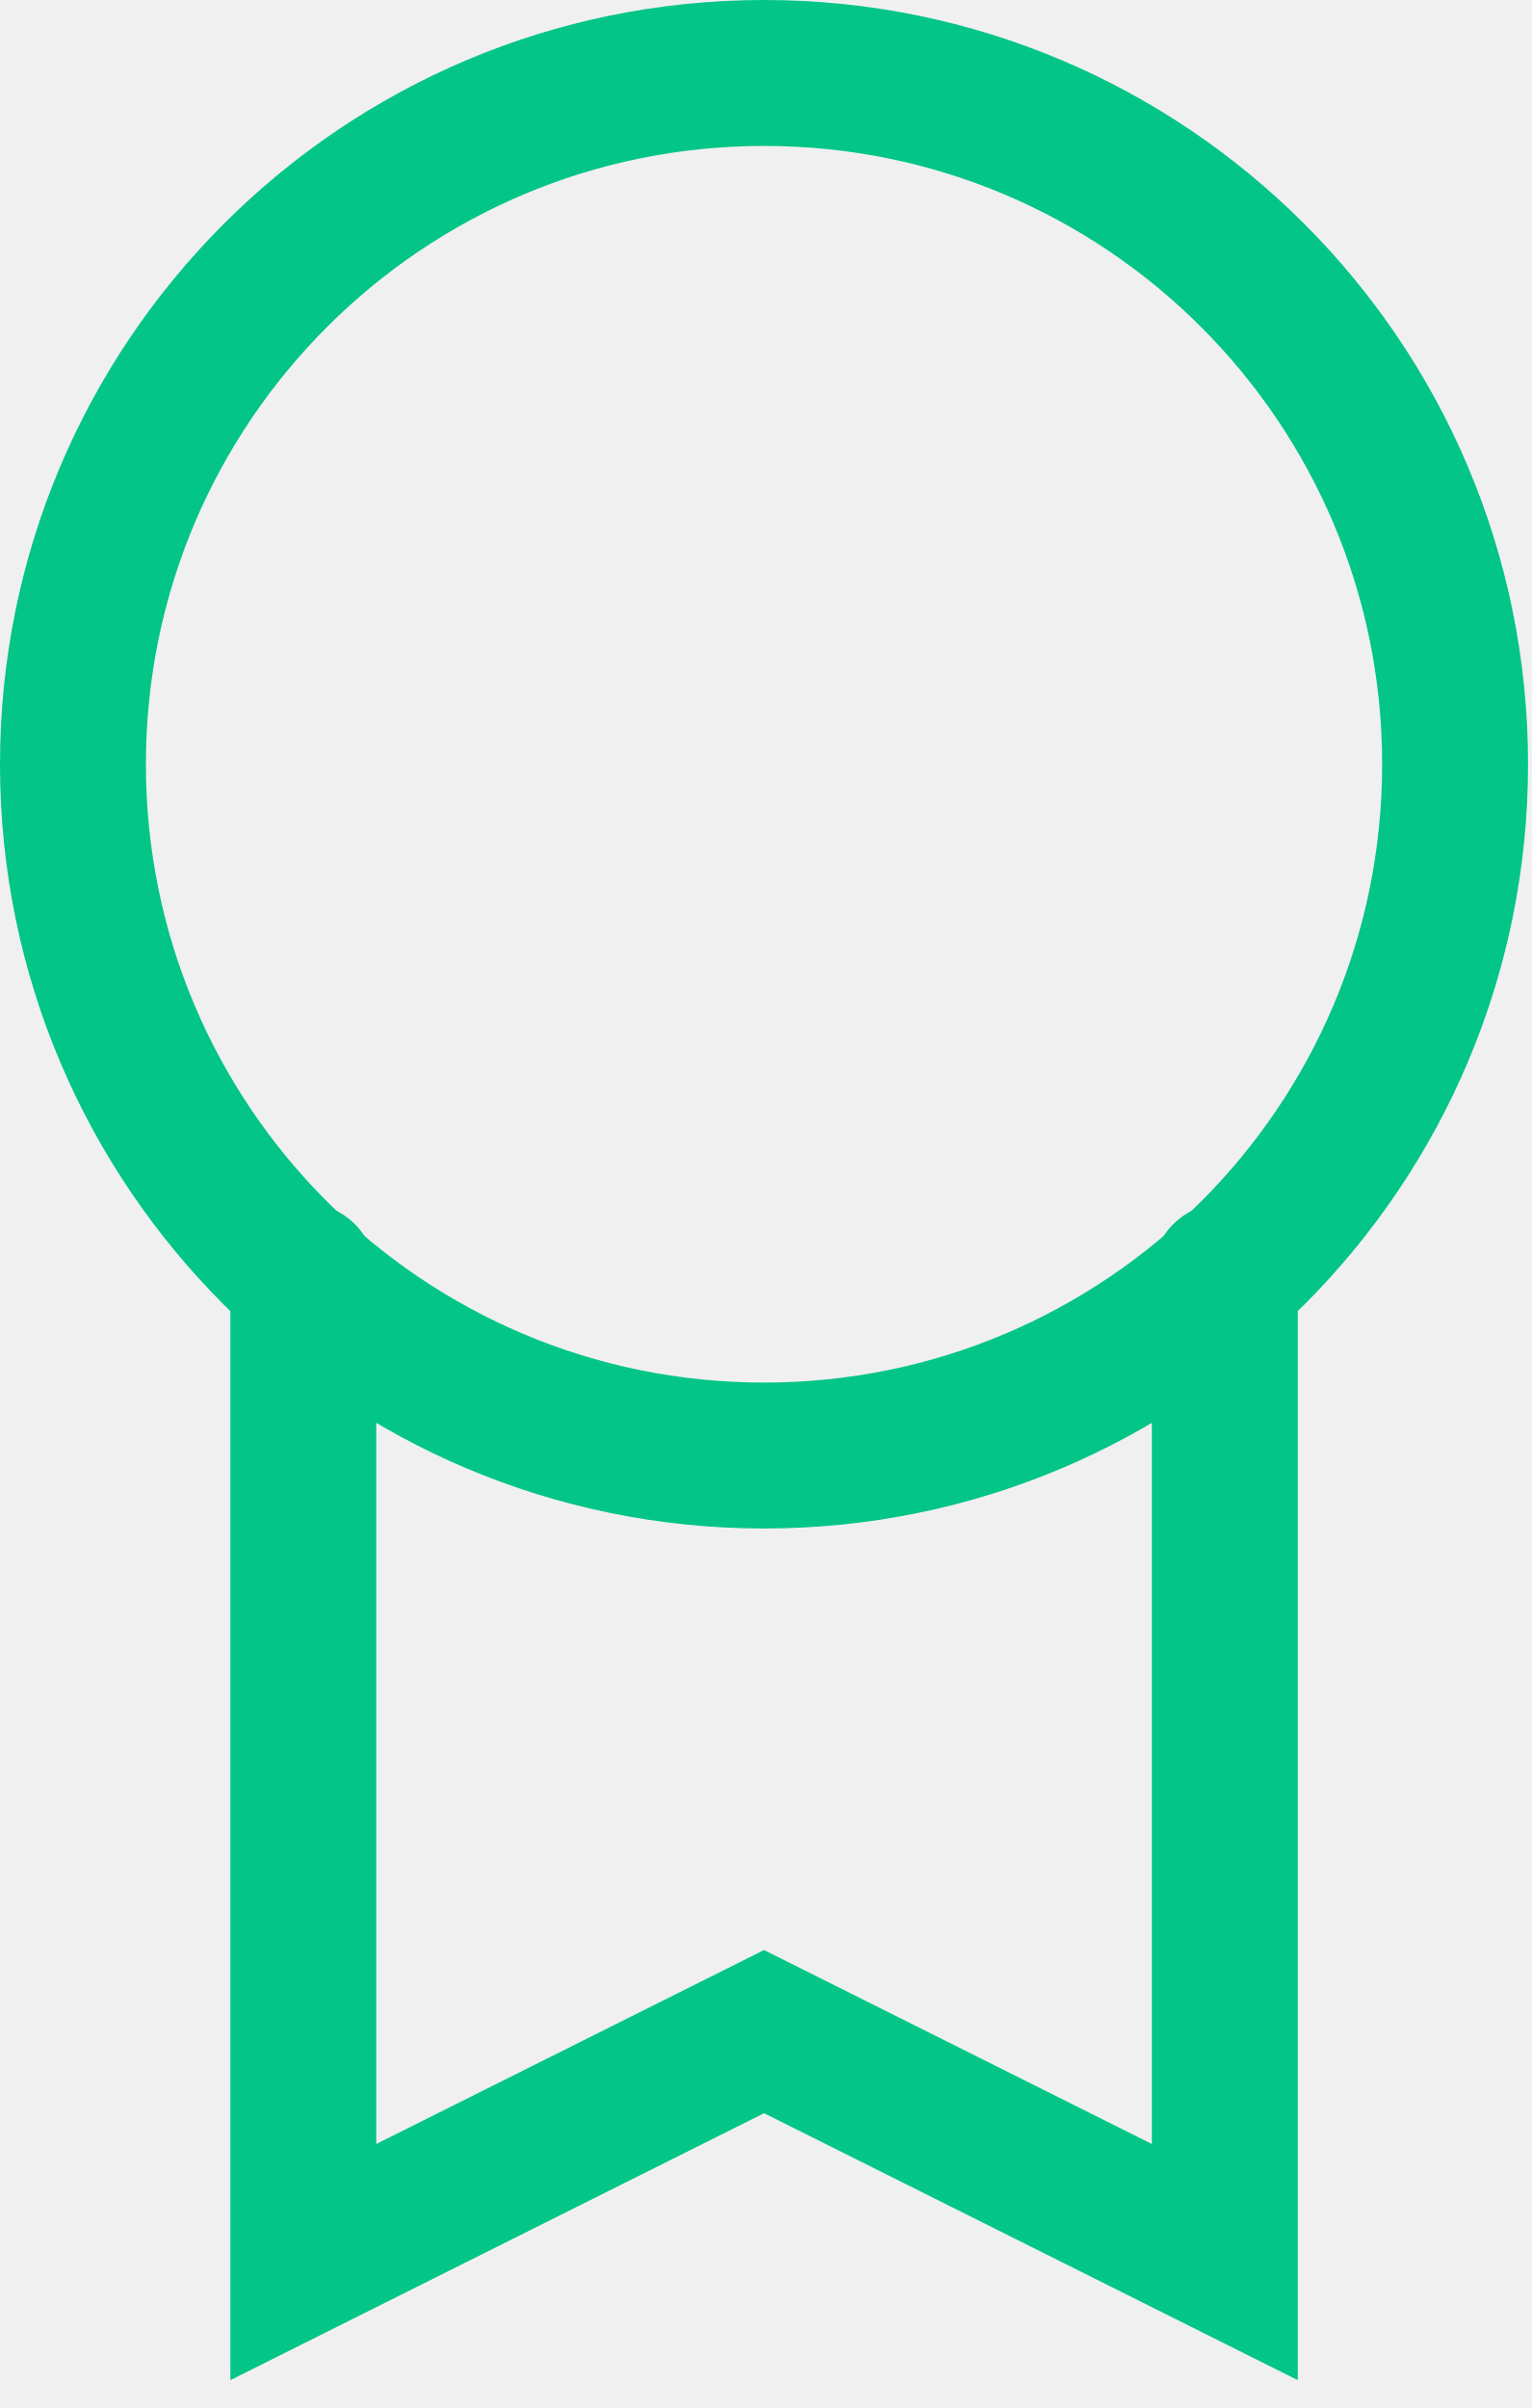
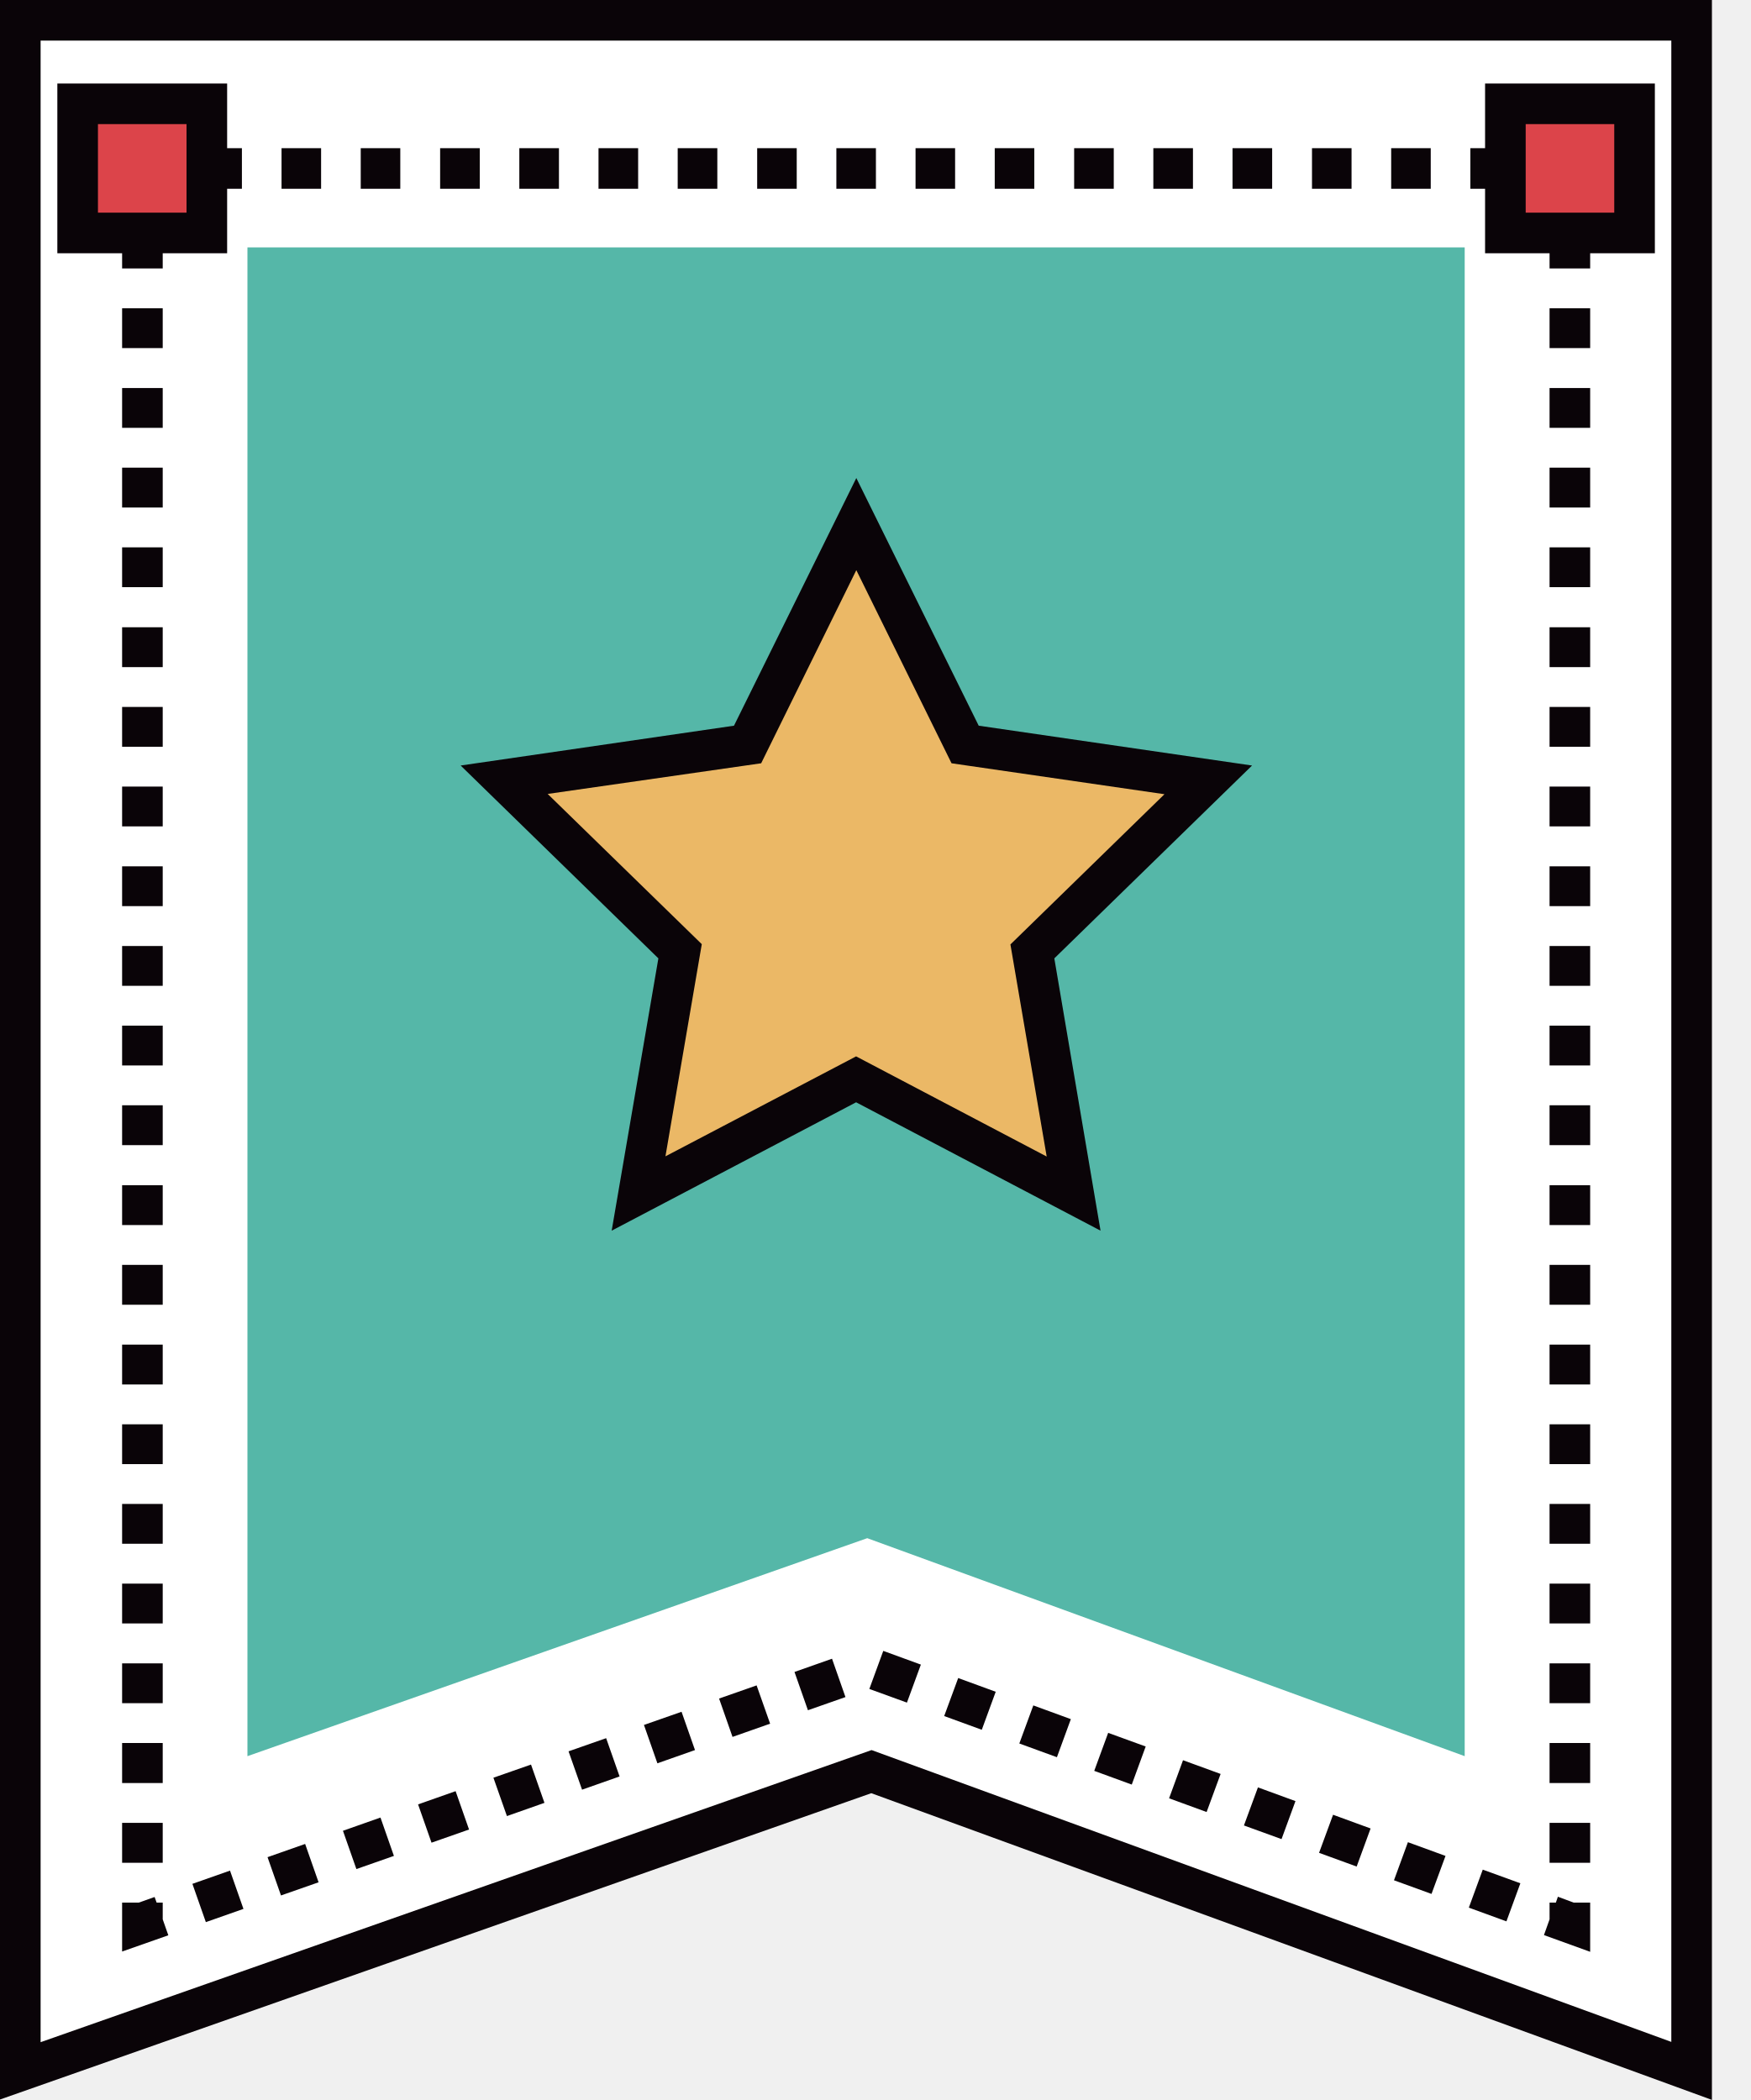
- <svg xmlns="http://www.w3.org/2000/svg" width="21" height="33" viewBox="0 0 21 33" fill="none">
-   <path d="M4.158 17.484V31L10.474 27.842L16.79 31V17.484" stroke="#03C587" stroke-width="2" stroke-linecap="round" />
-   <path d="M10.474 19.947C15.706 19.947 19.947 15.706 19.947 10.474C19.947 5.242 15.706 1 10.474 1C5.242 1 1 5.242 1 10.474C1 15.706 5.242 19.947 10.474 19.947Z" stroke="#03C587" stroke-width="2" stroke-linecap="round" />
+ <svg xmlns="http://www.w3.org/2000/svg" width="25" height="30" viewBox="0 0 25 30" fill="none">
+   <path d="M24.164 29.583L12.448 25.309L0.29 29.583V0.29H24.164V29.583Z" fill="white" />
+   <path d="M24.454 30L12.444 25.617L0 29.993V0H24.45V30H24.454ZM0.58 0.58V29.174L12.448 25.001L23.87 29.17V0.58H0.58Z" fill="#0A0408" />
+   <path d="M22.711 27.883L22.051 27.644L22.131 27.419V27.18H22.221L22.25 27.096L22.475 27.18H22.711V27.883ZM2.94 27.459L2.748 26.912L3.285 26.723L3.477 27.27L2.94 27.459ZM21.515 27.448L20.978 27.252L21.177 26.709L21.714 26.904L21.515 27.448ZM4.013 27.078L3.821 26.531L4.358 26.342L4.55 26.89L4.013 27.078ZM20.445 27.056L19.909 26.861L20.108 26.317L20.645 26.513L20.445 27.056ZM5.09 26.701L4.898 26.154L5.434 25.965L5.626 26.513L5.09 26.701ZM19.376 26.665L18.839 26.469L19.039 25.925L19.575 26.121L19.376 26.665ZM6.163 26.324L5.971 25.777L6.507 25.588L6.699 26.136L6.163 26.324ZM18.303 26.273L17.766 26.078L17.966 25.534L18.502 25.73L18.303 26.273ZM7.24 25.944L7.047 25.396L7.584 25.208L7.776 25.755L7.24 25.944ZM17.233 25.886L16.697 25.69L16.896 25.146L17.433 25.342L17.233 25.886ZM8.313 25.567L8.12 25.019L8.657 24.831L8.849 25.378L8.313 25.567ZM16.164 25.494L15.628 25.298L15.827 24.755L16.363 24.95L16.164 25.494ZM9.389 25.19L9.197 24.642L9.734 24.454L9.926 25.001L9.389 25.19ZM15.095 25.103L14.558 24.907L14.758 24.363L15.294 24.559L15.095 25.103ZM10.462 24.813L10.27 24.265L10.806 24.077L10.999 24.624L10.462 24.813ZM14.022 24.711L13.485 24.515L13.685 23.972L14.221 24.168L14.022 24.711ZM11.539 24.432L11.347 23.885L11.883 23.696L12.075 24.244L11.539 24.432ZM12.953 24.323L12.416 24.128L12.615 23.584L13.152 23.78L12.953 24.323ZM1.744 27.879V27.18H1.983L2.208 27.1L2.237 27.18H2.324V27.419L2.404 27.647L1.744 27.879ZM2.324 26.611H1.744V26.041H2.324V26.611ZM2.324 25.472H1.744V24.9H2.324V25.472ZM2.324 24.331H1.744V23.762H2.324V24.331ZM2.324 23.192H1.744V22.623H2.324V23.192ZM2.324 22.054H1.744V21.485H2.324V22.054ZM2.324 20.916H1.744V20.347H2.324V20.916ZM2.324 19.778H1.744V19.209H2.324V19.778ZM2.324 18.639H1.744V18.07H2.324V18.639ZM2.324 17.501H1.744V16.932H2.324V17.501ZM2.324 16.359H1.744V15.79H2.324V16.359ZM2.324 15.221H1.744V14.652H2.324V15.221ZM2.324 14.083H1.744V13.514H2.324V14.083ZM2.324 12.945H1.744V12.376H2.324V12.945ZM2.324 11.806H1.744V11.237H2.324V11.806ZM2.324 10.668H1.744V10.099H2.324V10.668ZM2.324 9.53H1.744V8.961H2.324V9.53ZM2.324 8.388H1.744V7.819H2.324V8.388ZM2.324 7.25H1.744V6.681H2.324V7.25ZM2.324 6.112H1.744V5.543H2.324V6.112ZM2.324 4.973H1.744V4.404H2.324V4.973ZM2.324 3.835H1.744V3.266H2.324V3.835ZM1.744 2.117H2.324V2.697H1.744V2.117ZM21.565 2.697H21V2.117H21.565V2.697ZM20.434 2.697H19.869V2.117H20.434V2.697ZM19.303 2.697H18.738V2.117H19.303V2.697ZM18.169 2.697H17.603V2.117H18.169V2.697ZM17.038 2.697H16.472V2.117H17.038V2.697ZM15.907 2.697H15.341V2.117H15.907V2.697ZM14.776 2.697H14.207V2.117H14.772V2.697H14.776ZM13.641 2.697H13.076V2.117H13.641V2.697ZM12.51 2.697H11.945V2.117H12.51V2.697ZM11.379 2.697H10.814V2.117H11.379V2.697ZM10.245 2.697H9.679V2.117H10.245V2.697ZM9.114 2.697H8.548V2.117H9.114V2.697ZM7.983 2.697H7.417V2.117H7.983V2.697ZM6.852 2.697H6.286V2.117H6.852V2.697ZM5.717 2.697H5.152V2.117H5.717V2.697ZM4.586 2.697H4.021V2.117H4.586V2.697ZM3.455 2.697H2.89V2.117H3.455V2.697ZM22.131 2.117H22.711V2.697H22.131V2.117ZM22.711 26.611H22.131V26.041H22.711V26.611ZM22.711 25.472H22.131V24.9H22.711V25.472ZM22.711 24.331H22.131V23.762H22.711V24.331ZM22.711 23.192H22.131V22.623H22.711V23.192ZM22.711 22.054H22.131V21.485H22.711V22.054ZM22.711 20.916H22.131V20.347H22.711V20.916ZM22.711 19.778H22.131V19.209H22.711V19.778ZM22.711 18.639H22.131V18.07H22.711V18.639ZM22.711 17.501H22.131V16.932H22.711V17.501ZM22.711 16.359H22.131V15.79H22.711V16.359ZM22.711 15.221H22.131V14.652H22.711V15.221ZM22.711 14.083H22.131V13.514H22.711V14.083ZM22.711 12.945H22.131V12.376H22.711V12.945ZM22.711 11.806H22.131V11.237H22.711V11.806ZM22.711 10.668H22.131V10.099H22.711V10.668ZM22.711 9.53H22.131V8.961H22.711V9.53ZM22.711 8.388H22.131V7.819H22.711V8.388ZM22.711 7.25H22.131V6.681H22.711V7.25ZM22.711 6.112H22.131V5.543H22.711V6.112ZM22.711 4.973H22.131V4.404H22.711V4.973ZM22.711 3.835H22.131V3.266H22.711V3.835Z" fill="#0A0408" />
+   <path d="M20.919 25.088L12.386 21.974L3.534 25.088V3.534H20.919V25.088Z" fill="#55B7A8" />
+   <path d="M12.227 7.489L13.782 10.636L17.255 11.139L14.739 13.59L15.334 17.052L12.227 15.417L9.12 17.052L9.715 13.59L7.199 11.139L10.672 10.636L12.227 7.489Z" fill="#EBB866" />
+   <path d="M15.718 17.581L12.227 15.747L8.736 17.581L9.403 13.691L6.579 10.936L10.483 10.367L12.23 6.829L13.978 10.367L17.882 10.936L15.058 13.691L15.718 17.581ZM12.227 15.091L14.949 16.522L14.431 13.492L16.631 11.346L13.59 10.904L12.23 8.145L10.871 10.904L7.822 11.342L10.023 13.488L9.504 16.519L12.227 15.091Z" fill="#0A0408" />
+   <path d="M1.109 1.483H2.954V3.328H1.109V1.483Z" fill="#DC444A" />
+   <path d="M3.244 3.618H0.819V1.193H3.244V3.618ZM1.399 3.038H2.664V1.773H1.399V3.038Z" fill="#0A0408" />
+   <path d="M21.5 1.483H23.345V3.328H21.5V1.483Z" fill="#DC444A" />
+   <path d="M23.635 3.618H21.21V1.193H23.635V3.618ZM21.79 3.038H23.055V1.773H21.79V3.038Z" fill="#0A0408" />
</svg>
